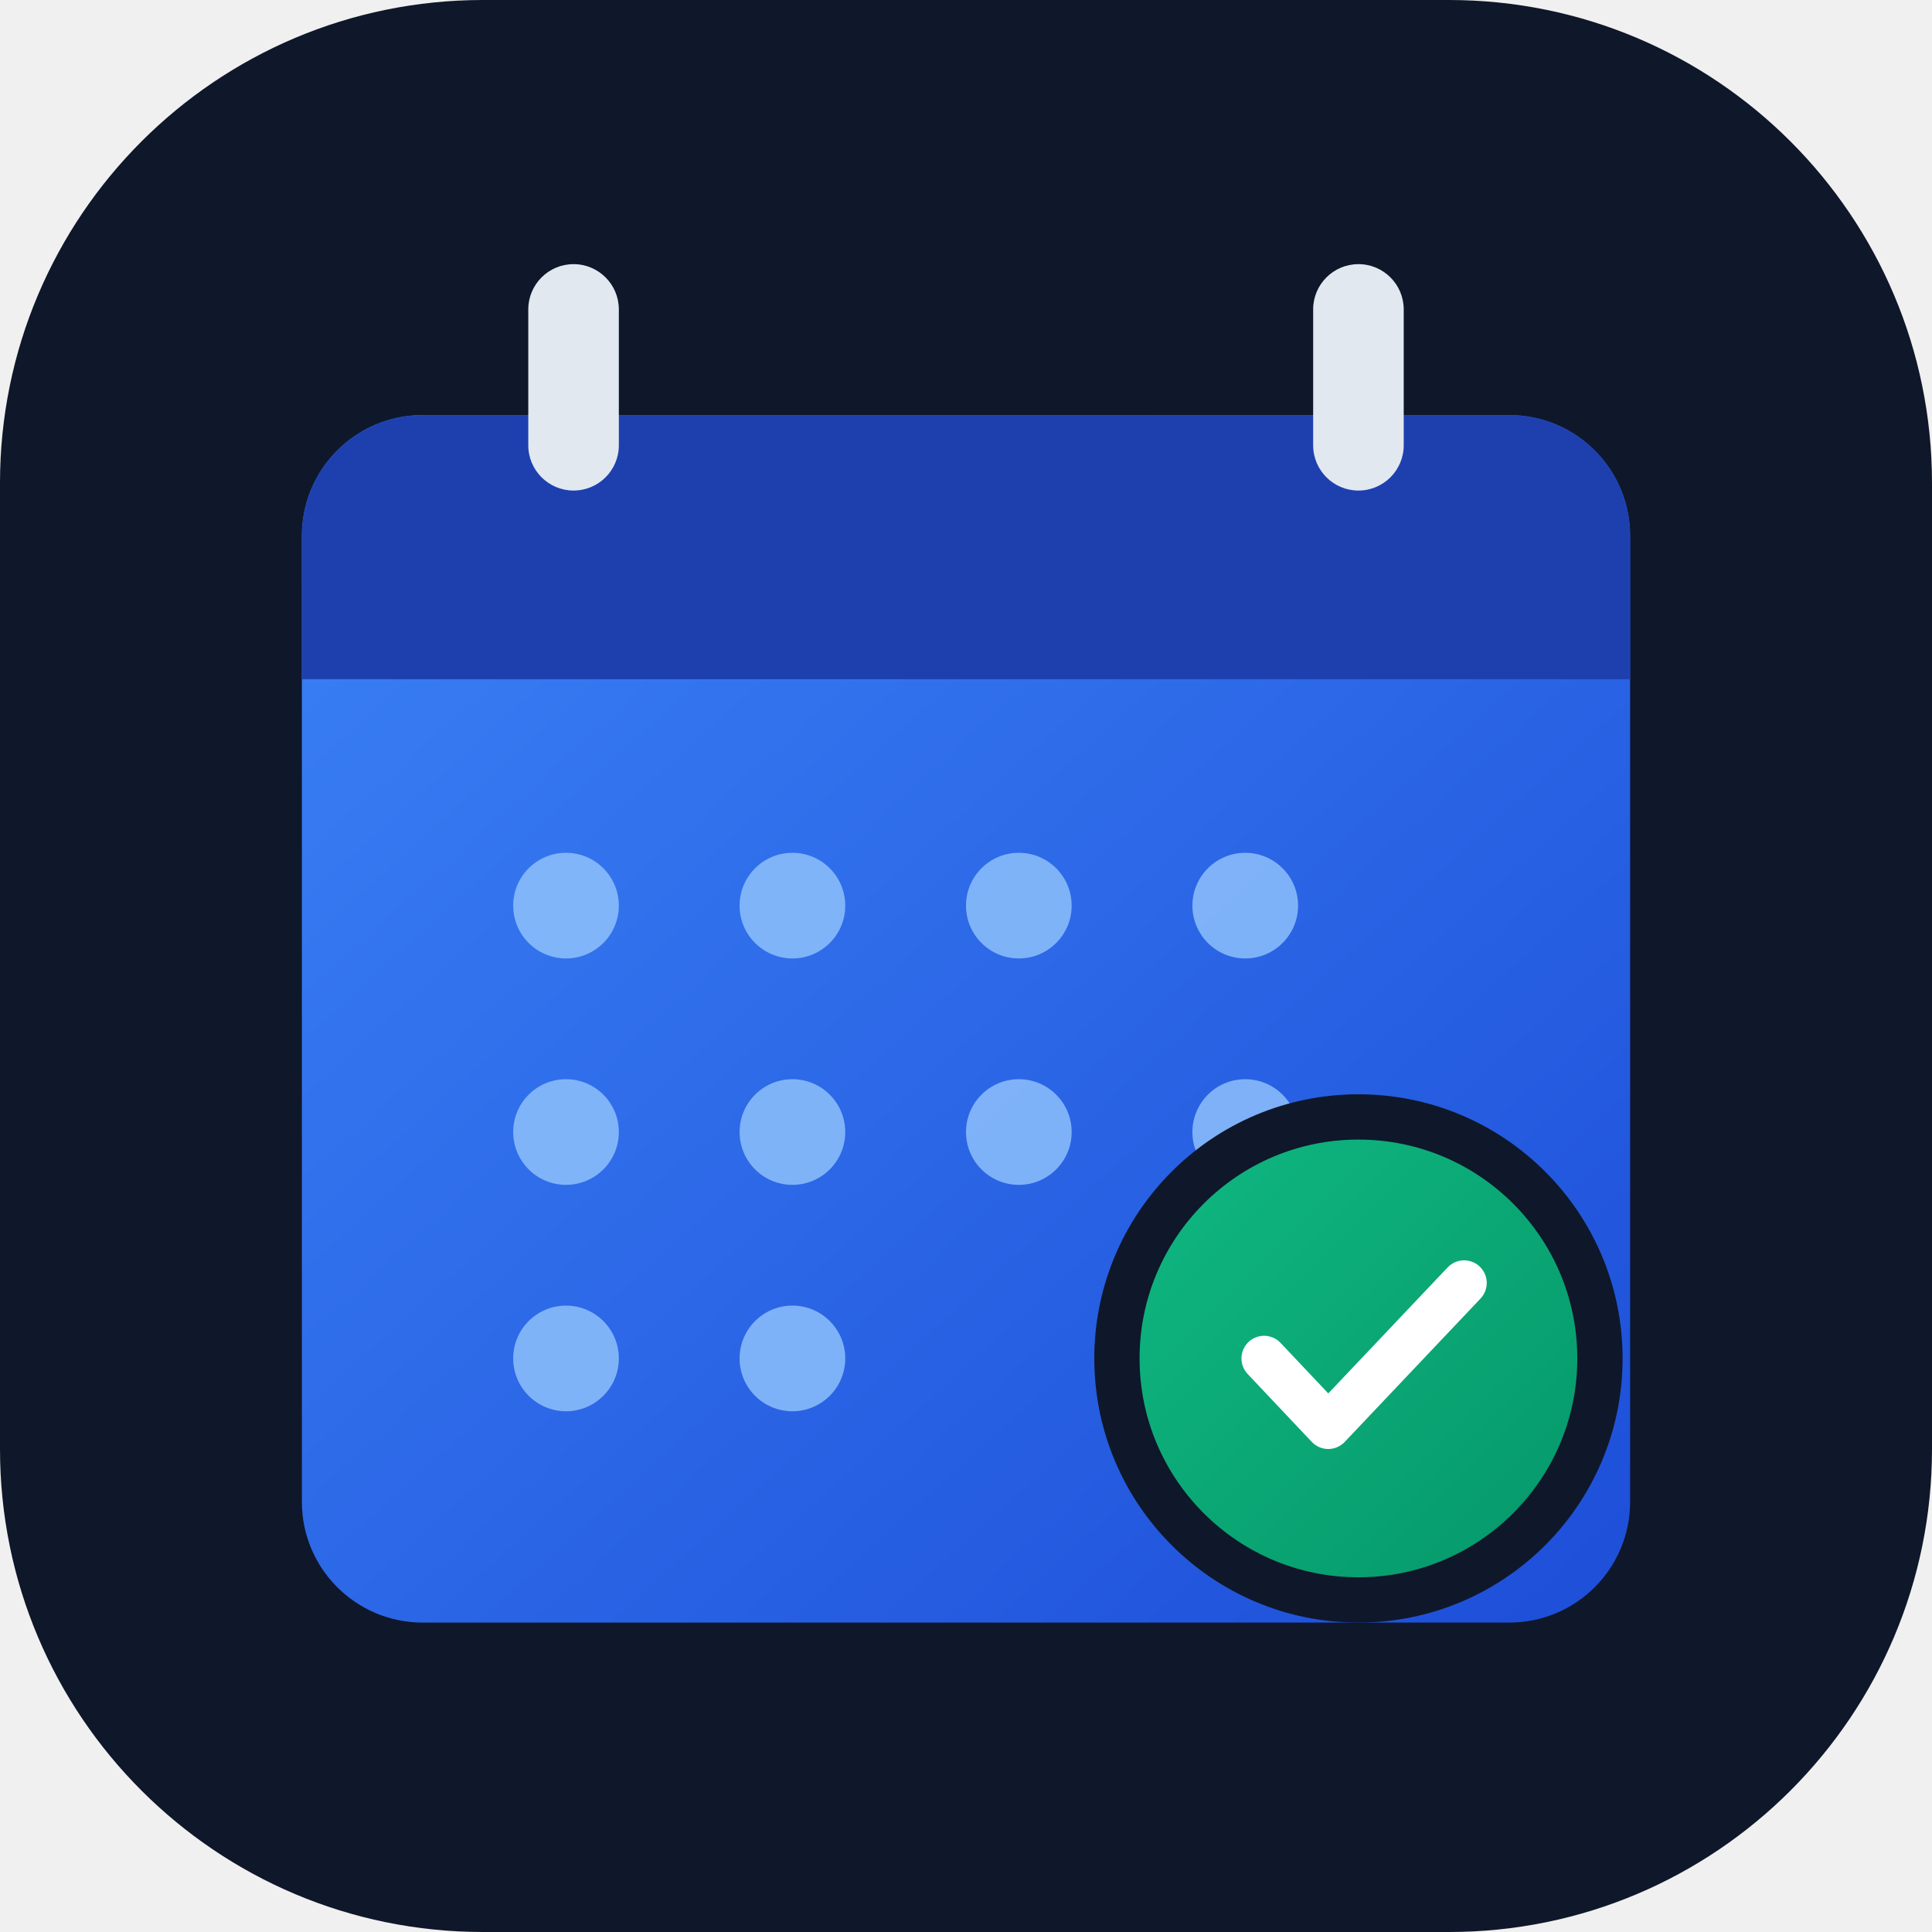
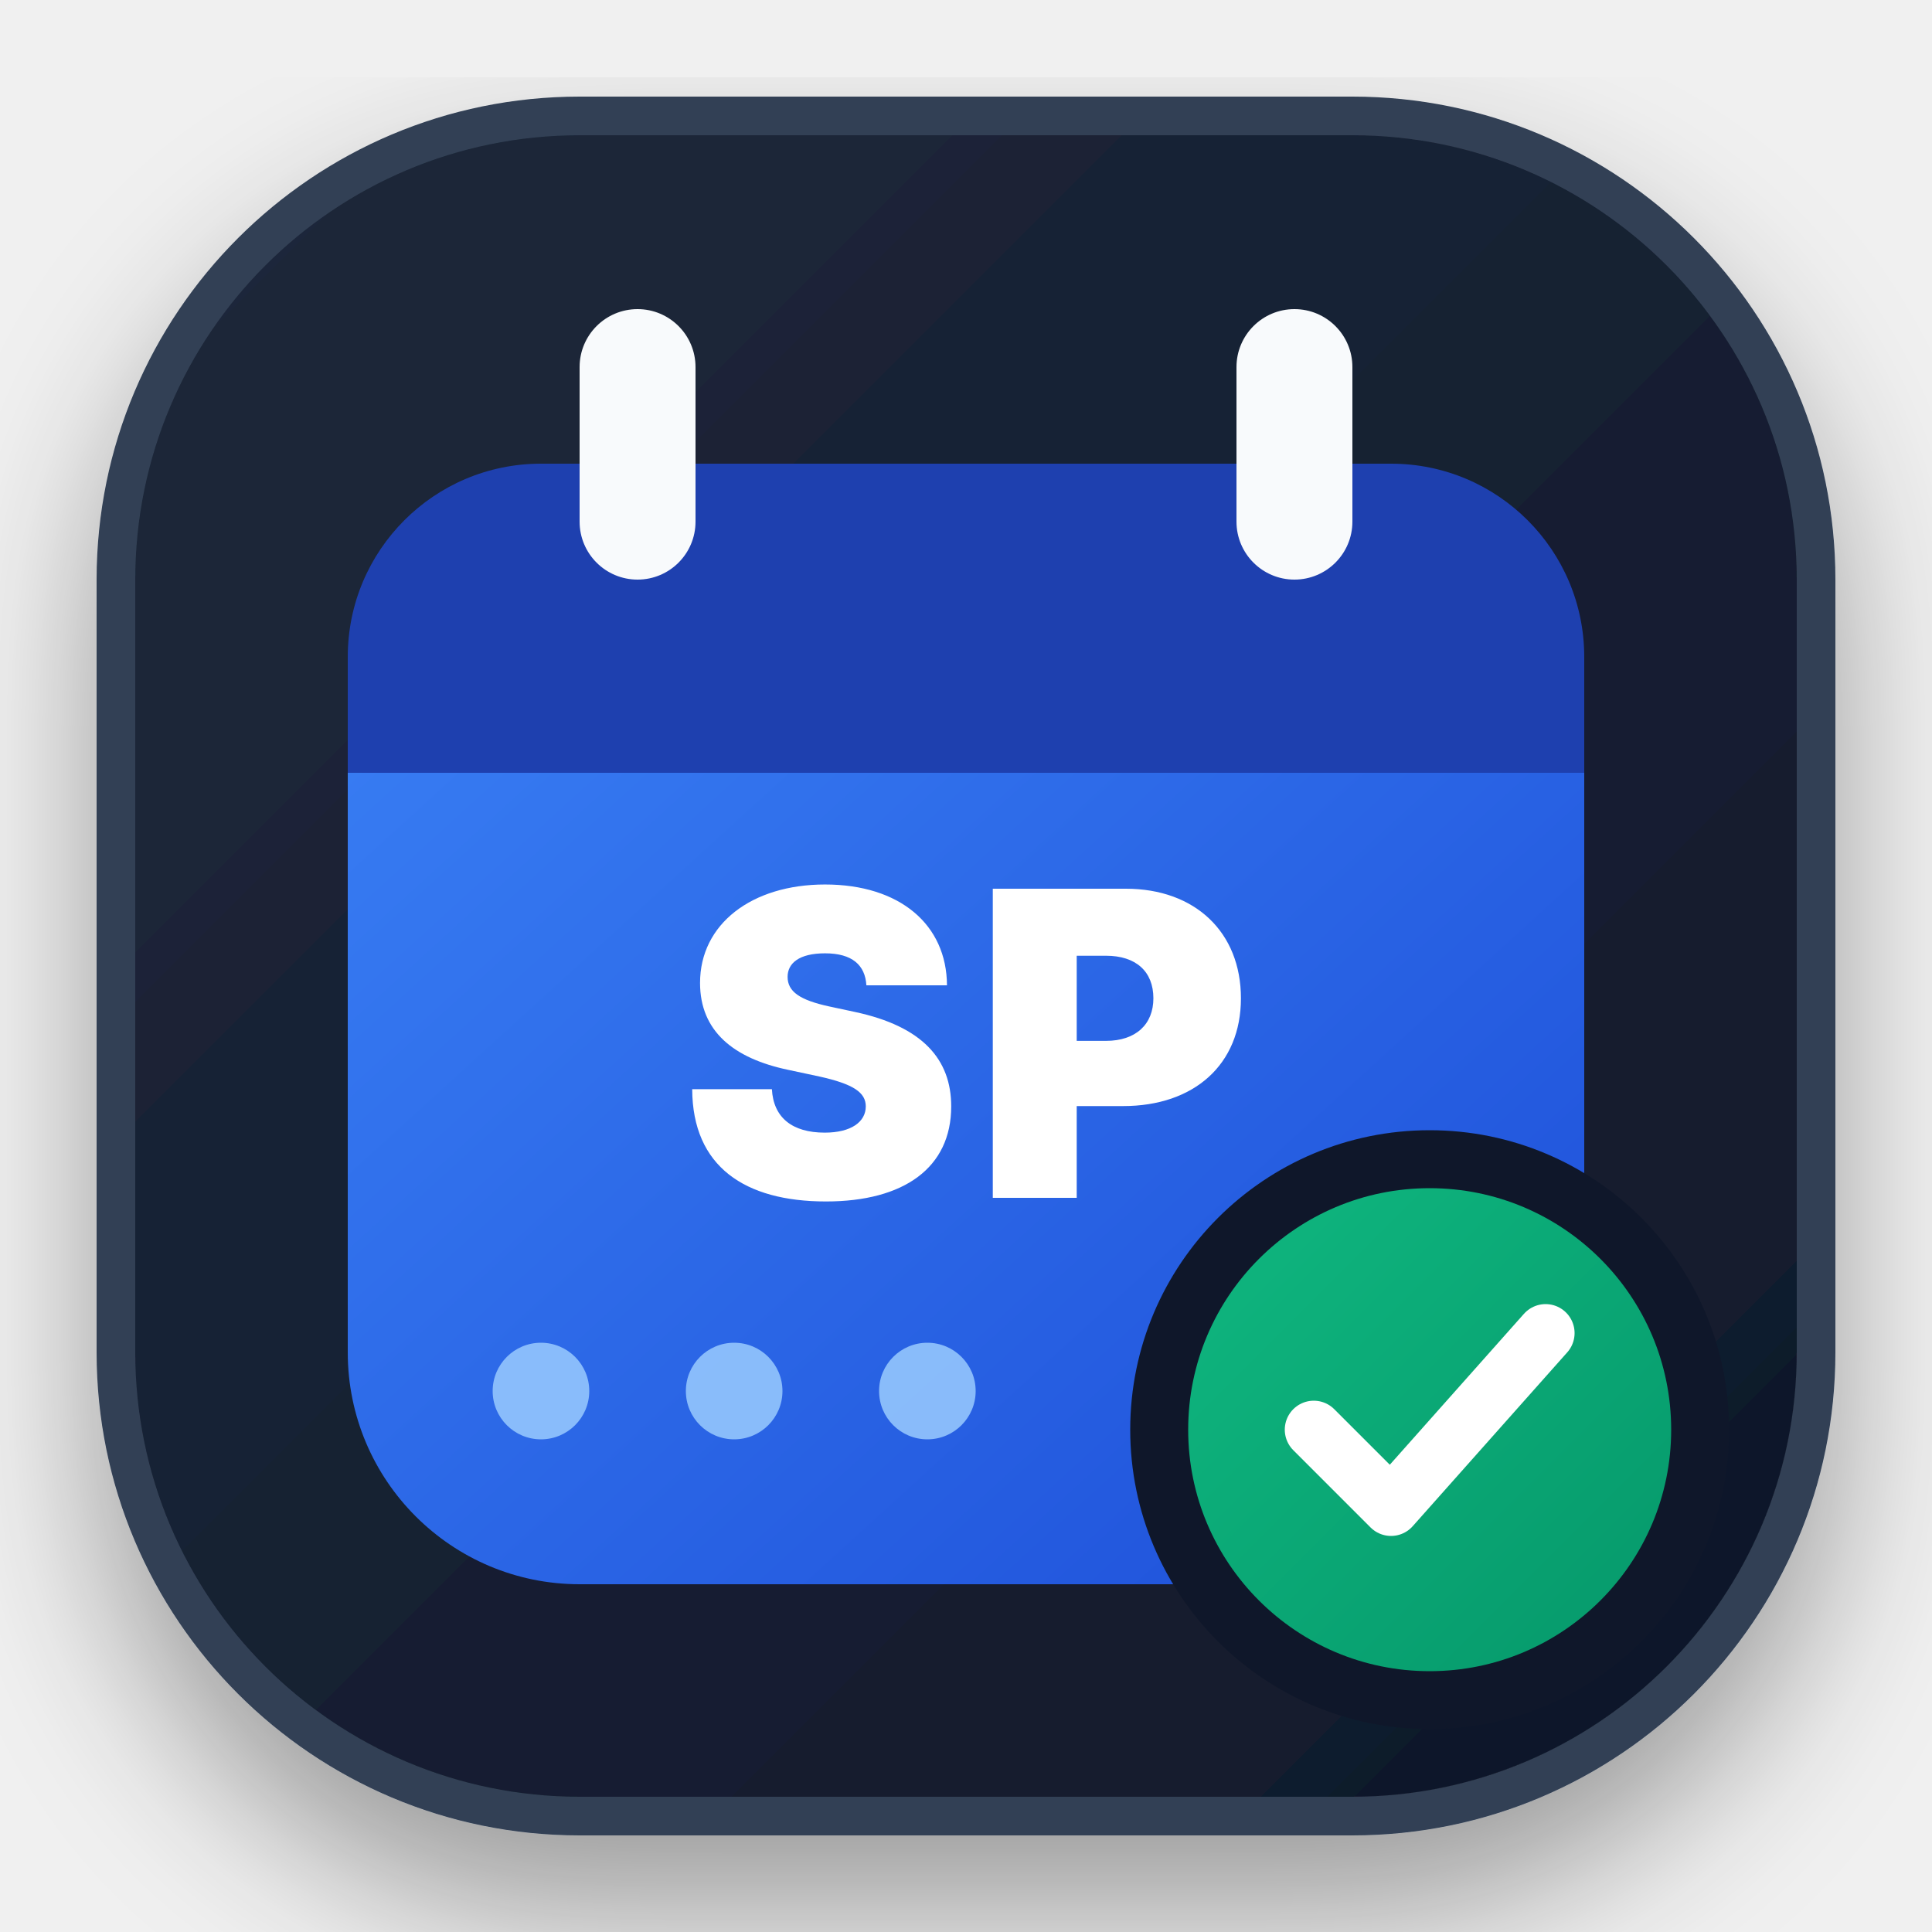
- <svg xmlns="http://www.w3.org/2000/svg" viewBox="0 0 512 512" width="512" height="512">
+ <svg xmlns="http://www.w3.org/2000/svg" viewBox="0 0 100 100" width="100%" height="100%">
  <defs>
-     <linearGradient id="grad" x1="0%" y1="0%" x2="100%" y2="100%">
+     <linearGradient id="spBgGrad" x1="0%" y1="0%" x2="100%" y2="100%">
+       <stop offset="0%" stop-color="#1e293b" />
+       <stop offset="100%" stop-color="#0f172a" />
+     </linearGradient>
+     <linearGradient id="spCalGrad" x1="0%" y1="0%" x2="100%" y2="100%">
      <stop offset="0%" stop-color="#3b82f6" />
      <stop offset="100%" stop-color="#1d4ed8" />
    </linearGradient>
-     <linearGradient id="accent" x1="0%" y1="0%" x2="100%" y2="100%">
+     <linearGradient id="spAccentGrad" x1="0%" y1="0%" x2="100%" y2="100%">
      <stop offset="0%" stop-color="#10b981" />
      <stop offset="100%" stop-color="#059669" />
    </linearGradient>
+     <filter id="spDropShadow" x="-20%" y="-20%" width="140%" height="140%">
+       <feDropShadow dx="0" dy="4" stdDeviation="4" flood-color="#000" flood-opacity="0.35" />
+     </filter>
  </defs>
-   <rect width="512" height="512" rx="128" fill="#0f172a" />
-   <rect x="80" y="110" width="352" height="320" rx="32" fill="url(#grad)" />
-   <path d="M80 142 A32 32 0 0 1 112 110 L400 110 A32 32 0 0 1 432 142 L432 180 L80 180 Z" fill="#1e40af" />
-   <rect x="140" y="70" width="24" height="60" rx="12" fill="#e2e8f0" />
-   <rect x="348" y="70" width="24" height="60" rx="12" fill="#e2e8f0" />
-   <circle cx="150" cy="240" r="14" fill="#93c5fd" opacity="0.8" />
-   <circle cx="210" cy="240" r="14" fill="#93c5fd" opacity="0.8" />
-   <circle cx="270" cy="240" r="14" fill="#93c5fd" opacity="0.8" />
-   <circle cx="330" cy="240" r="14" fill="#93c5fd" opacity="0.8" />
-   <circle cx="150" cy="300" r="14" fill="#93c5fd" opacity="0.8" />
-   <circle cx="210" cy="300" r="14" fill="#93c5fd" opacity="0.8" />
-   <circle cx="270" cy="300" r="14" fill="#93c5fd" opacity="0.8" />
-   <circle cx="330" cy="300" r="14" fill="#93c5fd" opacity="0.8" />
-   <circle cx="150" cy="360" r="14" fill="#93c5fd" opacity="0.8" />
-   <circle cx="210" cy="360" r="14" fill="#93c5fd" opacity="0.8" />
-   <circle cx="360" cy="360" r="64" fill="url(#accent)" stroke="#0f172a" stroke-width="12" />
-   <path d="M335 360 L352 378 L388 340" fill="none" stroke="#ffffff" stroke-width="12" stroke-linecap="round" stroke-linejoin="round" />
+   <rect x="6" y="6" width="88" height="88" rx="24" fill="url(#spBgGrad)" stroke="#334155" stroke-width="2" filter="url(#spDropShadow)" />
+   <rect x="18" y="24" width="64" height="58" rx="12" fill="url(#spCalGrad)" />
+   <path d="M18 34 A10 10 0 0 1 28 24 L72 24 A10 10 0 0 1 82 34 L82 40 L18 40 Z" fill="#1e40af" />
+   <rect x="30" y="16" width="6" height="14" rx="3" fill="#f8fafc" />
+   <rect x="64" y="16" width="6" height="14" rx="3" fill="#f8fafc" />
+   <text x="50" y="62" font-family="'Inter', -apple-system, sans-serif" font-size="22" font-weight="900" fill="#ffffff" text-anchor="middle" letter-spacing="0.5">SP</text>
+   <circle cx="28" cy="72" r="2.5" fill="#93c5fd" opacity="0.9" />
+   <circle cx="38" cy="72" r="2.5" fill="#93c5fd" opacity="0.9" />
+   <circle cx="48" cy="72" r="2.5" fill="#93c5fd" opacity="0.9" />
+   <circle cx="74" cy="74" r="14" fill="url(#spAccentGrad)" stroke="#0f172a" stroke-width="3" />
+   <path d="M68 74 L72 78 L80 69" fill="none" stroke="#ffffff" stroke-width="3" stroke-linecap="round" stroke-linejoin="round" />
</svg>
